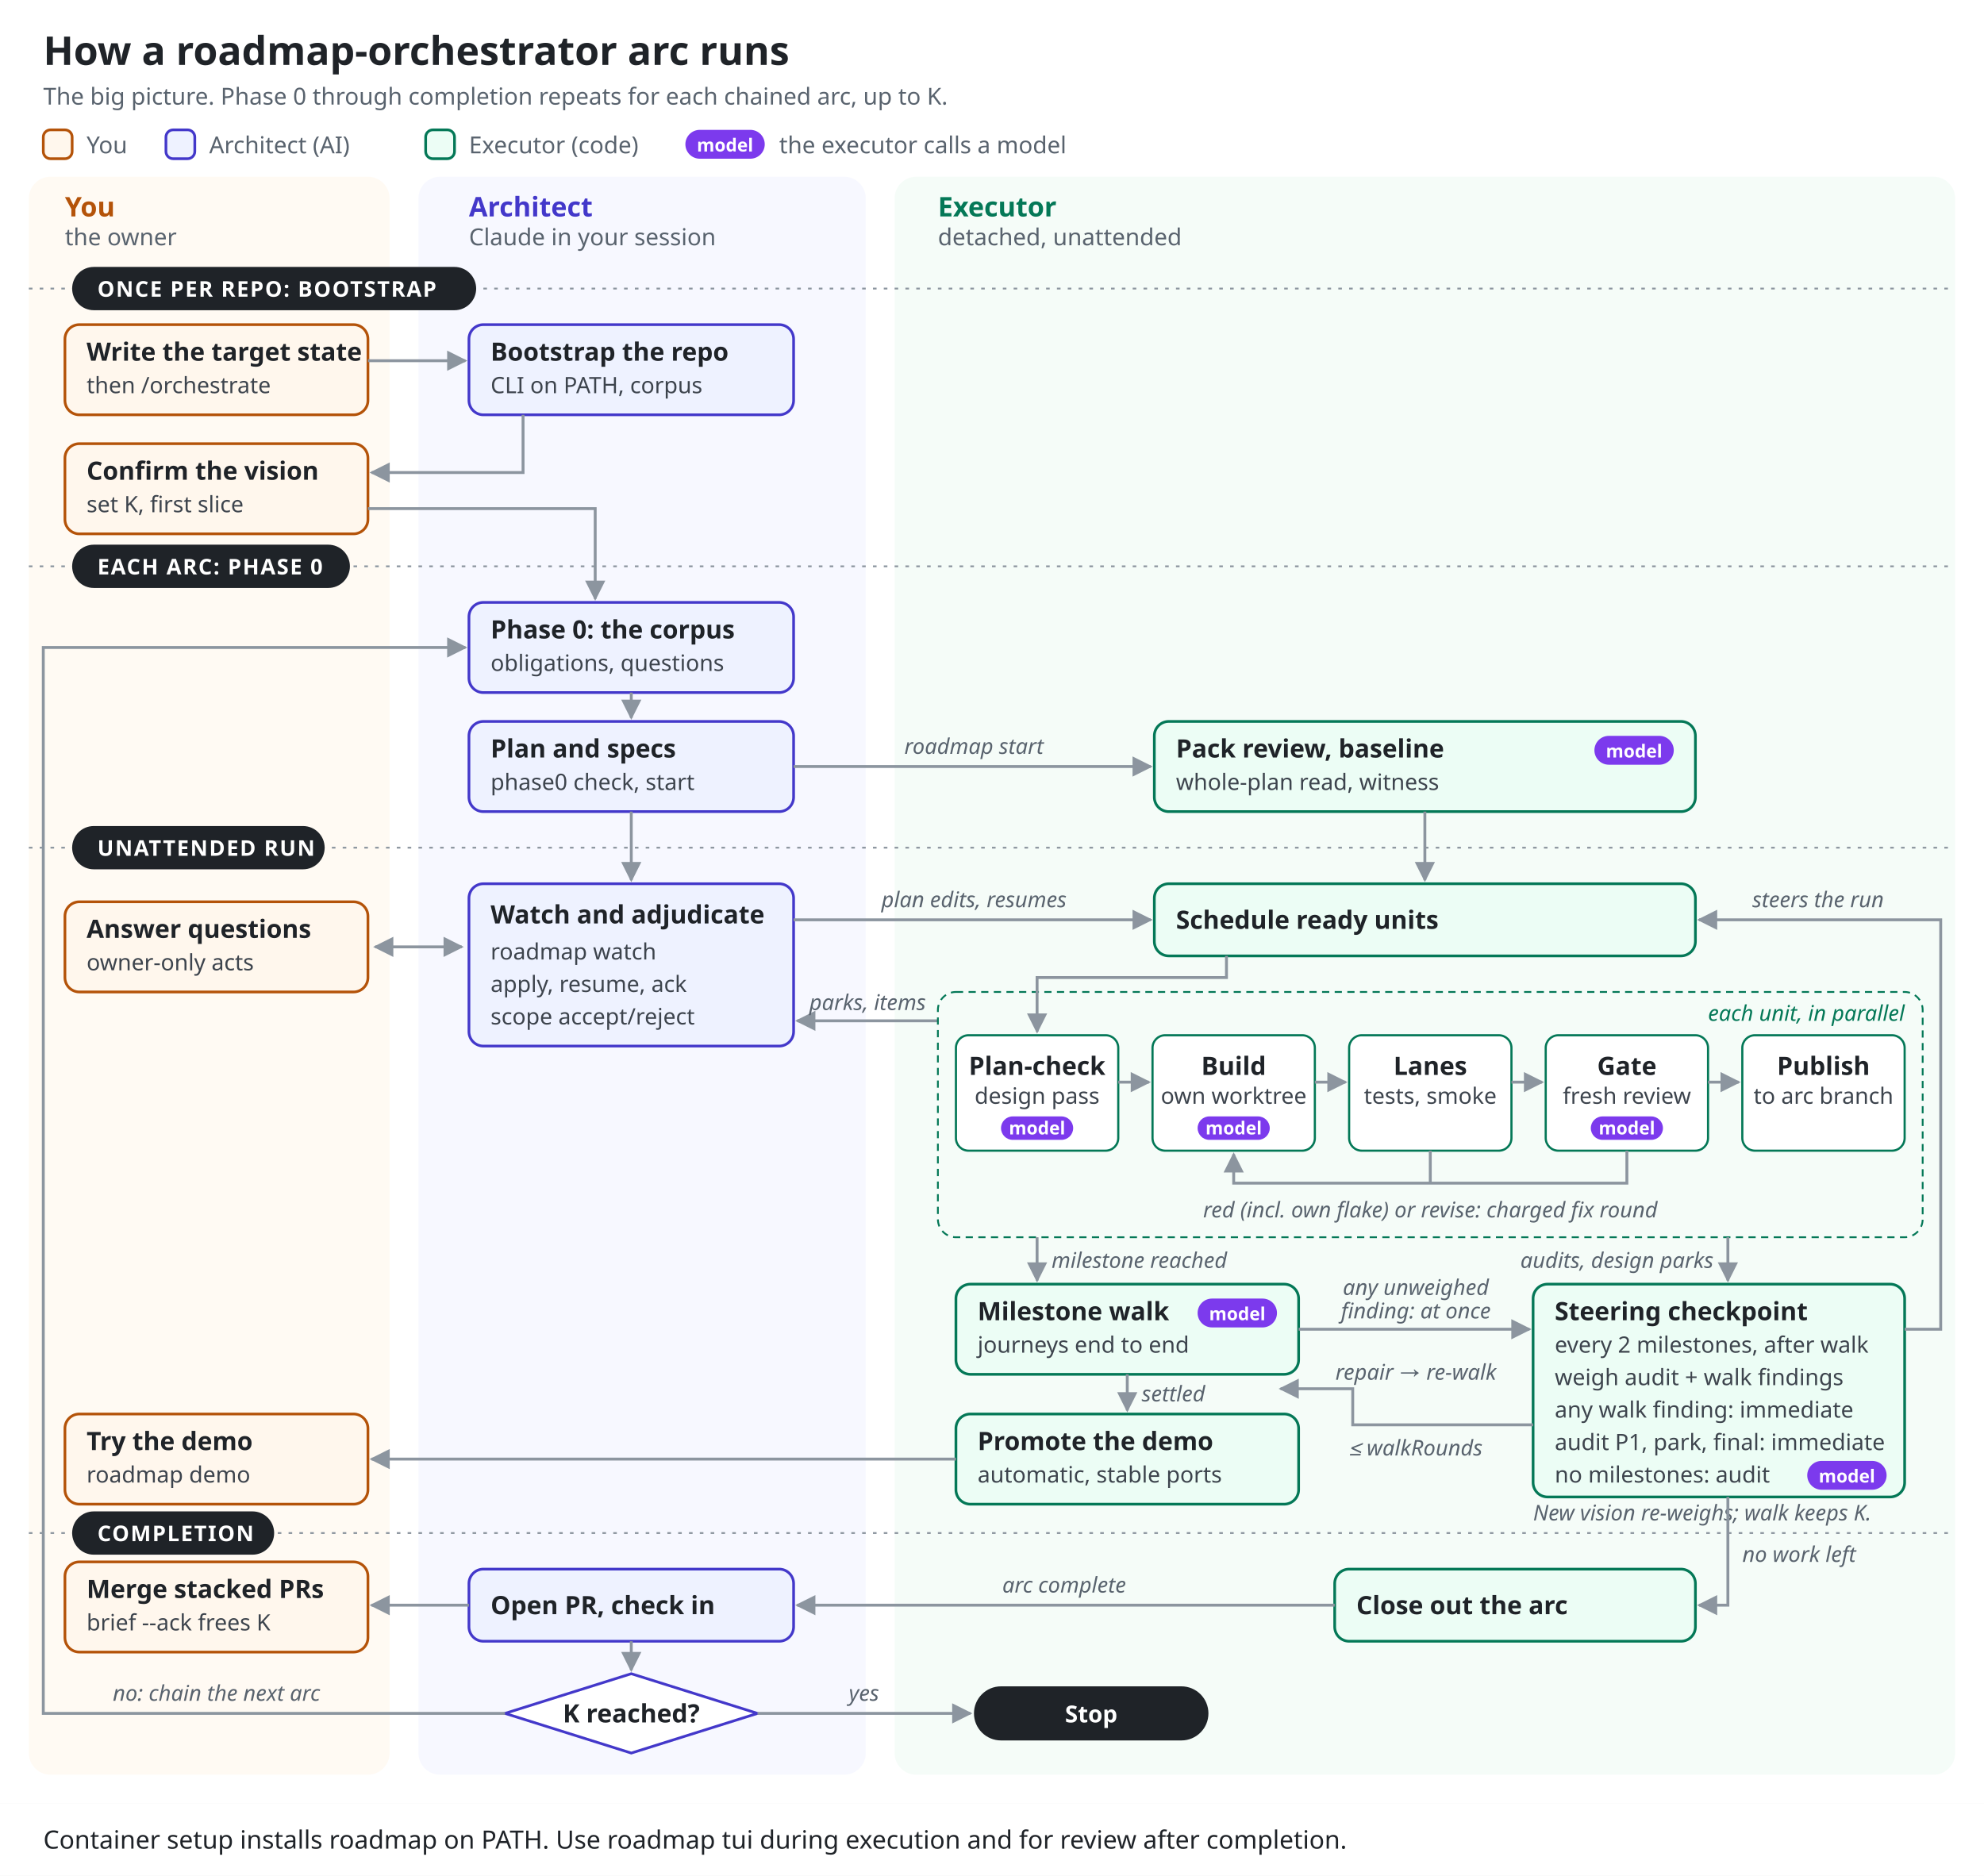
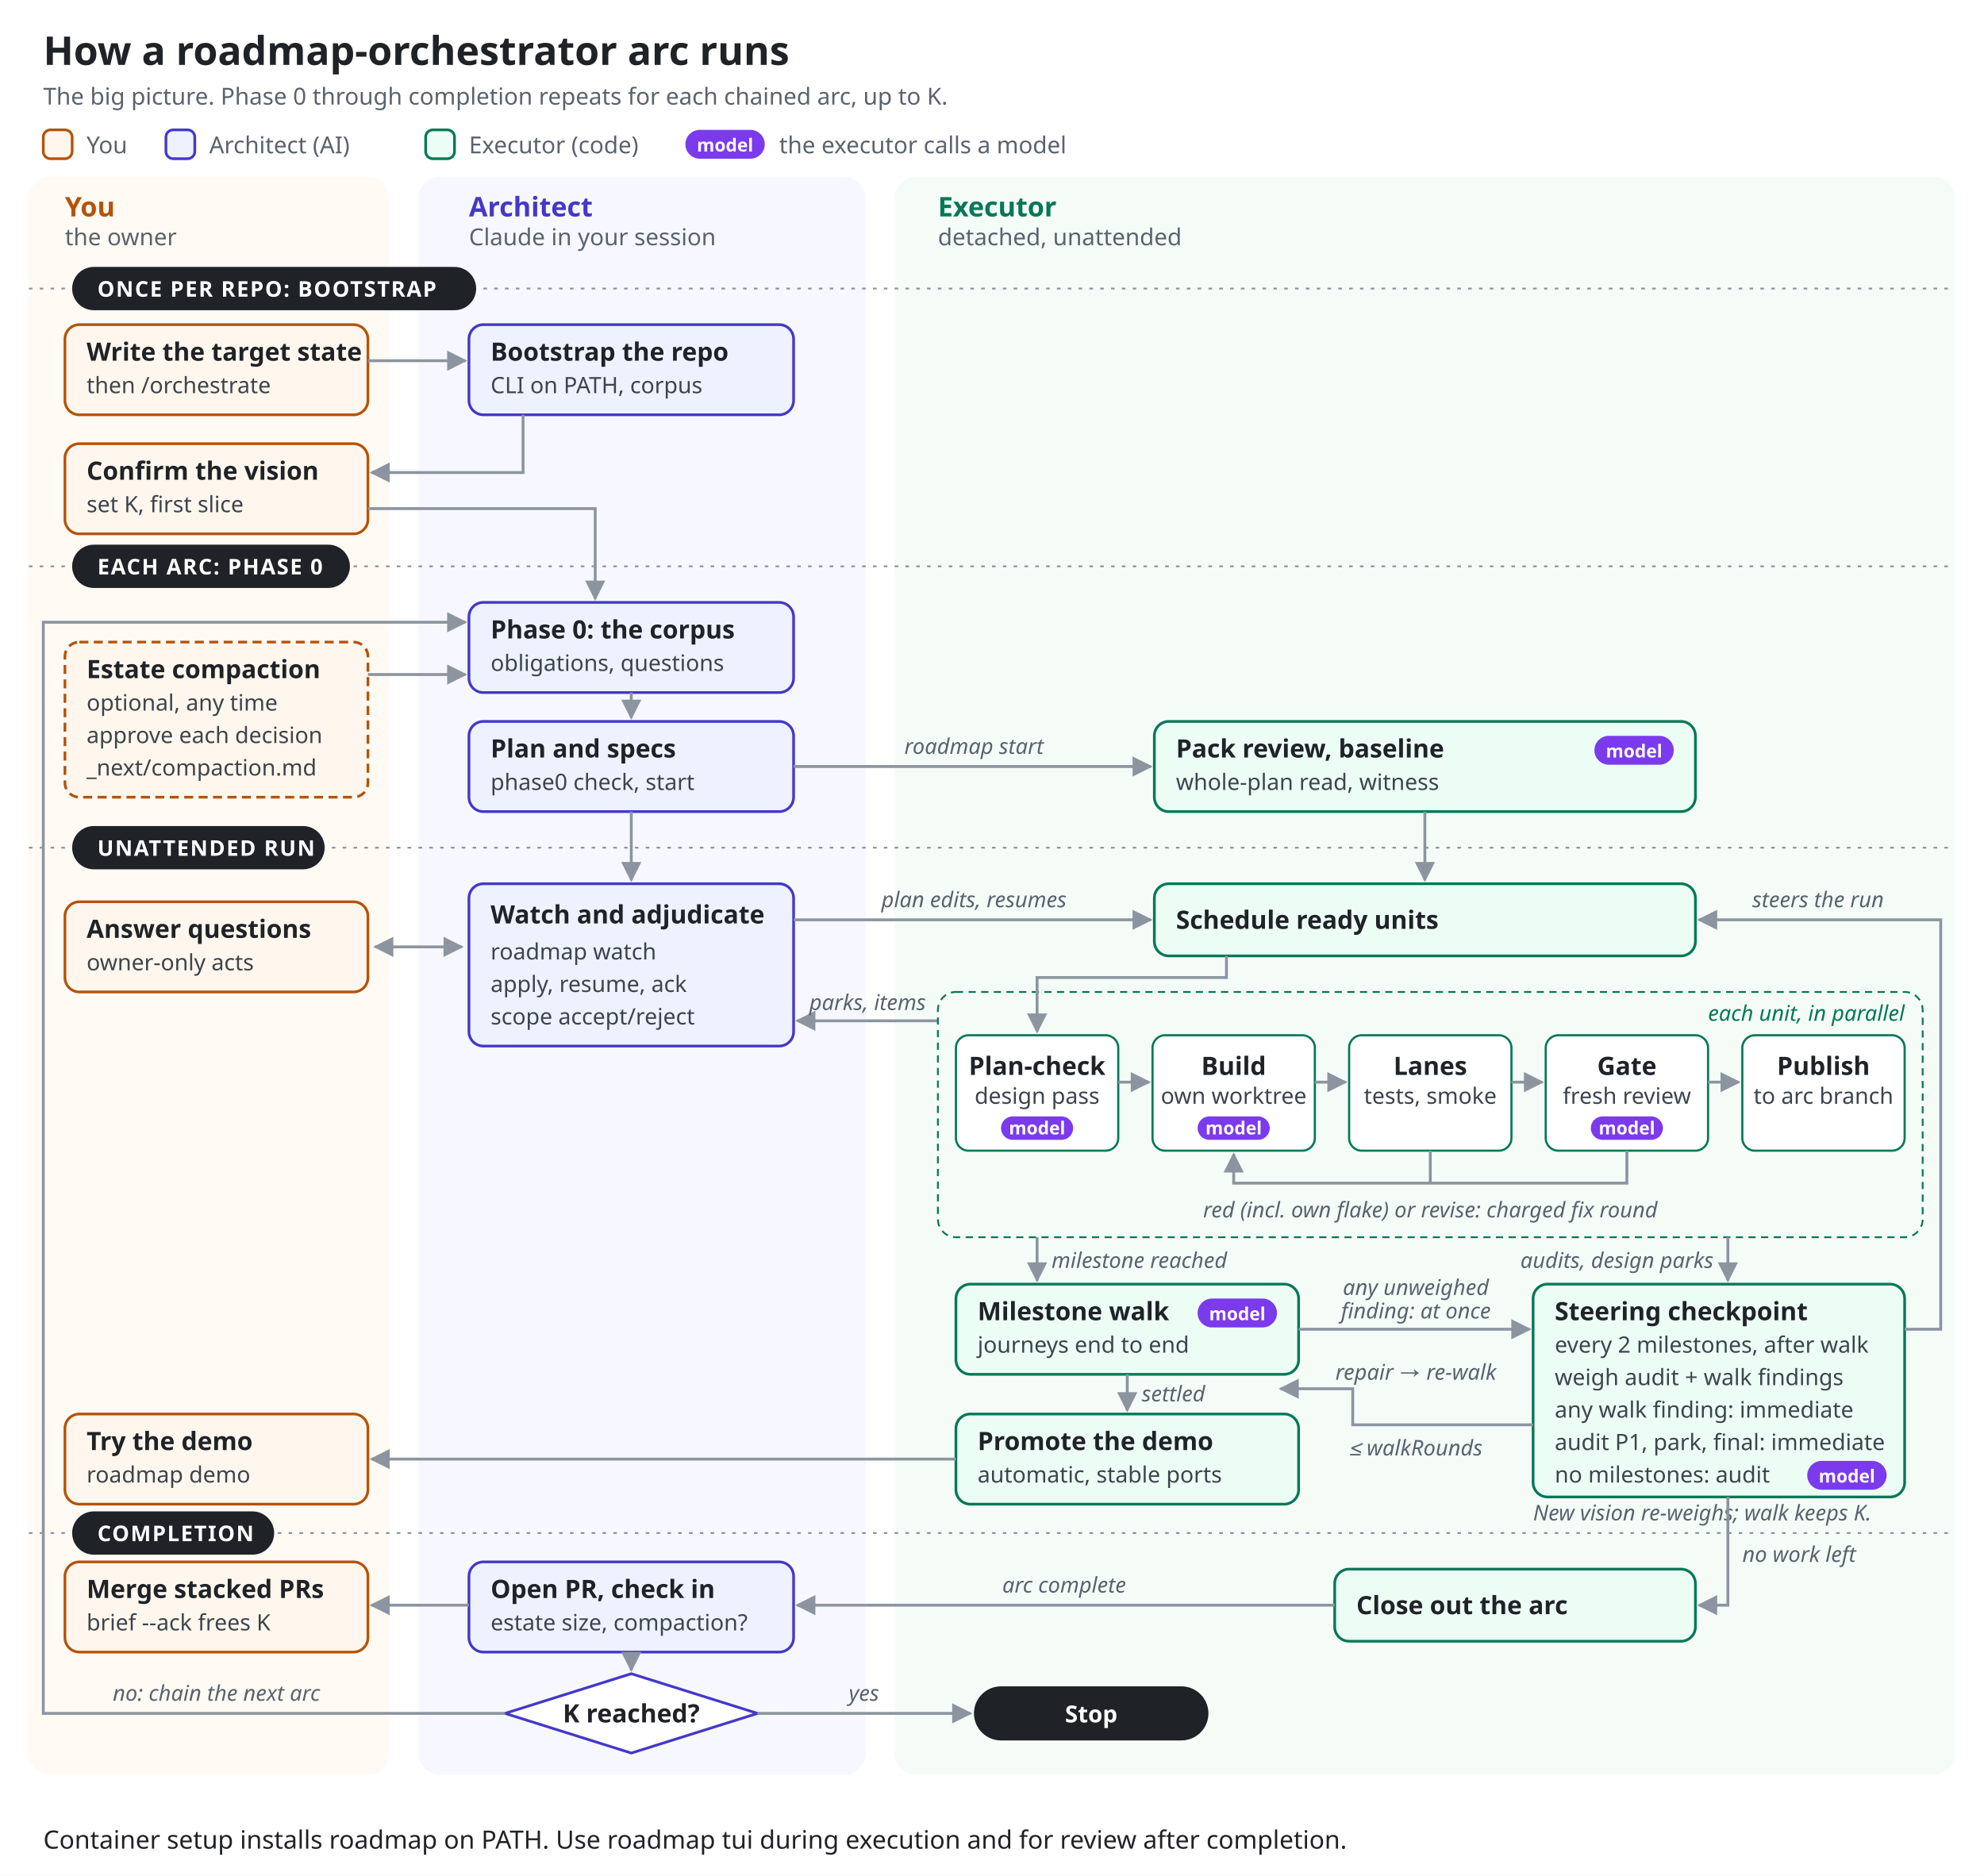
<svg xmlns="http://www.w3.org/2000/svg" width="1100" height="1040" viewBox="0 0 1100 1040" role="img" aria-labelledby="title desc">
  <style>
text { font-family: -apple-system, BlinkMacSystemFont, "Segoe UI", "Noto Sans", Helvetica, Arial, "DejaVu Sans", sans-serif; fill: #1f2328; }
.h1 { font-size: 22px; font-weight: 700; }
.sub, .lg, .ls { font-size: 13px; fill: #59636e; }
.lt { font-size: 15px; font-weight: 700; }
.lt.ow { fill: #b45309; } .lt.ar { fill: #4338ca; } .lt.ex { fill: #047857; }
.lane.ow { fill: #fffaf3; } .lane.ar { fill: #f7f8ff; } .lane.ex { fill: #f5fcf8; }
.box { stroke-width: 1.5; }
.box.ow { fill: #fff7ed; stroke: #b45309; }
.box.ar { fill: #eef2ff; stroke: #4338ca; }
.box.ex { fill: #ecfdf5; stroke: #047857; }
.box.step { fill: #ffffff; stroke: #047857; stroke-width: 1.2; }
.group { fill: none; stroke: #047857; stroke-width: 1; stroke-dasharray: 4 3; }
.gl { font-size: 12px; fill: #047857; font-style: italic; }
.t { font-size: 14px; font-weight: 600; }
.b { font-size: 12.5px; fill: #3d444d; }
.chip { fill: #7c3aed; }
.chipt { font-size: 10px; font-weight: 600; fill: #ffffff; }
.arr { fill: none; stroke: #8c959f; stroke-width: 1.6; }
.ah { fill: #8c959f; }
.al { font-size: 12px; fill: #59636e; font-style: italic; }
.band { stroke: #8c959f; stroke-width: 1; stroke-dasharray: 2 4; }
.pill { fill: #1f2328; }
.bandt { font-size: 12px; font-weight: 700; fill: #ffffff; letter-spacing: 0.06em; }
.term { fill: #1f2328; }
.termt { font-size: 13px; font-weight: 600; fill: #ffffff; }
.dia { fill: #ffffff; stroke: #4338ca; stroke-width: 1.5; }
</style>
  <defs>
    <marker id="ah" viewBox="0 0 10 10" refX="9" refY="5" markerWidth="7" markerHeight="7" orient="auto-start-reverse">
      <path class="ah" d="M0 0 L10 5 L0 10 z" />
    </marker>
  </defs>
  <rect width="1100" height="1000" fill="#ffffff" />
  <text class="h1" x="24" y="36">How a roadmap-orchestrator arc runs</text>
  <text class="sub" x="24" y="58">The big picture. Phase 0 through completion repeats for each chained arc, up to K.</text>
  <rect class="box ow" x="24" y="72" width="16" height="16" rx="4" />
  <text class="lg" x="48" y="85">You</text>
  <rect class="box ar" x="92" y="72" width="16" height="16" rx="4" />
  <text class="lg" x="116" y="85">Architect (AI)</text>
  <rect class="box ex" x="236" y="72" width="16" height="16" rx="4" />
  <text class="lg" x="260" y="85">Executor (code)</text>
  <rect class="chip" x="380" y="72" width="44" height="16" rx="8" />
  <text class="chipt" x="402" y="84" text-anchor="middle">model</text>
  <text class="lg" x="432" y="85">the executor calls a model</text>
  <rect class="lane ow" x="16" y="98" width="200" height="886" rx="12" />
  <text class="lt ow" x="36" y="120">You</text>
  <text class="ls" x="36" y="136">the owner</text>
  <rect class="lane ar" x="232" y="98" width="248" height="886" rx="12" />
  <text class="lt ar" x="260" y="120">Architect</text>
  <text class="ls" x="260" y="136">Claude in your session</text>
  <rect class="lane ex" x="496" y="98" width="588" height="886" rx="12" />
  <text class="lt ex" x="520" y="120">Executor</text>
  <text class="ls" x="520" y="136">detached, unattended</text>
  <line class="band" x1="16" y1="160" x2="1084" y2="160" />
  <rect class="pill" x="40" y="148" width="224" height="24" rx="12" />
  <text class="bandt" x="54" y="164.5">ONCE PER REPO: BOOTSTRAP</text>
  <line class="band" x1="16" y1="314" x2="1084" y2="314" />
  <rect class="pill" x="40" y="302" width="154" height="24" rx="12" />
  <text class="bandt" x="54" y="318.5">EACH ARC: PHASE 0</text>
  <line class="band" x1="16" y1="470" x2="1084" y2="470" />
  <rect class="pill" x="40" y="458" width="140" height="24" rx="12" />
  <text class="bandt" x="54" y="474.5">UNATTENDED RUN</text>
  <line class="band" x1="16" y1="850" x2="1084" y2="850" />
  <rect class="pill" x="40" y="838" width="112" height="24" rx="12" />
  <text class="bandt" x="54" y="854.5">COMPLETION</text>
  <rect class="box ow" x="36" y="180" width="168" height="50" rx="8" />
  <text class="t" x="48" y="200">Write the target state</text>
  <text class="b" x="48" y="218">then /orchestrate</text>
  <rect class="box ar" x="260" y="180" width="180" height="50" rx="8" />
  <text class="t" x="272" y="200">Bootstrap the repo</text>
  <text class="b" x="272" y="218">CLI on PATH, corpus</text>
  <path class="arr" d="M204 200 H258" marker-end="url(#ah)" />
  <rect class="box ow" x="36" y="246" width="168" height="50" rx="8" />
  <text class="t" x="48" y="266">Confirm the vision</text>
  <text class="b" x="48" y="284">set K, first slice</text>
  <path class="arr" d="M290 230 V262 H206" marker-end="url(#ah)" />
  <path class="arr" d="M204 282 H330 V332" marker-end="url(#ah)" />
  <rect class="box ar" x="260" y="334" width="180" height="50" rx="8" />
  <text class="t" x="272" y="354">Phase 0: the corpus</text>
  <text class="b" x="272" y="372">obligations, questions</text>
  <rect class="box ar" x="260" y="400" width="180" height="50" rx="8" />
  <text class="t" x="272" y="420">Plan and specs</text>
  <text class="b" x="272" y="438">phase0 check, start</text>
  <path class="arr" d="M350 384 V398" marker-end="url(#ah)" />
+   <rect class="box ow" x="36" y="356" width="168" height="86" rx="8" stroke-dasharray="5 3" />
+   <text class="t" x="48" y="376">Estate compaction</text>
+   <text class="b" x="48" y="394">optional, any time</text>
+   <text class="b" x="48" y="412">approve each decision</text>
+   <text class="b" x="48" y="430">_next/compaction.md</text>
+   <path class="arr" d="M204 374 H258" marker-end="url(#ah)" />
  <rect class="box ex" x="640" y="400" width="300" height="50" rx="8" />
  <text class="t" x="652" y="420">Pack review, baseline</text>
  <text class="b" x="652" y="438">whole-plan read, witness</text>
  <rect class="chip" x="884" y="408" width="44" height="16" rx="8" />
  <text class="chipt" x="906" y="420" text-anchor="middle">model</text>
  <path class="arr" d="M440 425 H638" marker-end="url(#ah)" />
  <text class="al" x="540" y="418" text-anchor="middle">roadmap start</text>
  <rect class="box ar" x="260" y="490" width="180" height="90" rx="8" />
  <text class="t" x="272" y="512">Watch and adjudicate</text>
  <text class="b" x="272" y="532">roadmap watch</text>
  <text class="b" x="272" y="550">apply, resume, ack</text>
  <text class="b" x="272" y="568">scope accept/reject</text>
  <path class="arr" d="M350 450 V488" marker-end="url(#ah)" />
  <rect class="box ow" x="36" y="500" width="168" height="50" rx="8" />
  <text class="t" x="48" y="520">Answer questions</text>
  <text class="b" x="48" y="538">owner-only acts</text>
  <path class="arr" d="M208 525 H256" marker-start="url(#ah)" marker-end="url(#ah)" />
  <rect class="box ex" x="640" y="490" width="300" height="40" rx="8" />
  <text class="t" x="652" y="515">Schedule ready units</text>
  <path class="arr" d="M790 450 V488" marker-end="url(#ah)" />
  <path class="arr" d="M440 510 H638" marker-end="url(#ah)" />
  <text class="al" x="540" y="503" text-anchor="middle">plan edits, resumes</text>
  <path class="arr" d="M520 566 H442" marker-end="url(#ah)" />
  <text class="al" x="481" y="560" text-anchor="middle">parks, items</text>
  <rect class="group" x="520" y="550" width="546" height="136" rx="10" />
  <text class="gl" x="1056" y="566" text-anchor="end">each unit, in parallel</text>
  <path class="arr" d="M680 530 V542 H575 V572" marker-end="url(#ah)" />
  <rect class="box step" x="530" y="574" width="90" height="64" rx="7" />
  <text class="t" x="575" y="596" text-anchor="middle">Plan-check</text>
  <text class="b" x="575" y="612" text-anchor="middle">design pass</text>
  <rect class="chip" x="555" y="619" width="40" height="13" rx="6.5" />
  <text class="chipt" x="575" y="629" text-anchor="middle">model</text>
  <rect class="box step" x="639" y="574" width="90" height="64" rx="7" />
  <text class="t" x="684" y="596" text-anchor="middle">Build</text>
  <text class="b" x="684" y="612" text-anchor="middle">own worktree</text>
  <rect class="chip" x="664" y="619" width="40" height="13" rx="6.5" />
  <text class="chipt" x="684" y="629" text-anchor="middle">model</text>
  <rect class="box step" x="748" y="574" width="90" height="64" rx="7" />
  <text class="t" x="793" y="596" text-anchor="middle">Lanes</text>
  <text class="b" x="793" y="612" text-anchor="middle">tests, smoke</text>
  <rect class="box step" x="857" y="574" width="90" height="64" rx="7" />
  <text class="t" x="902" y="596" text-anchor="middle">Gate</text>
  <text class="b" x="902" y="612" text-anchor="middle">fresh review</text>
  <rect class="chip" x="882" y="619" width="40" height="13" rx="6.5" />
  <text class="chipt" x="902" y="629" text-anchor="middle">model</text>
  <rect class="box step" x="966" y="574" width="90" height="64" rx="7" />
  <text class="t" x="1011" y="596" text-anchor="middle">Publish</text>
  <text class="b" x="1011" y="612" text-anchor="middle">to arc branch</text>
  <path class="arr" d="M620 600 H637" marker-end="url(#ah)" />
  <path class="arr" d="M729 600 H746" marker-end="url(#ah)" />
  <path class="arr" d="M838 600 H855" marker-end="url(#ah)" />
  <path class="arr" d="M947 600 H964" marker-end="url(#ah)" />
  <path class="arr" d="M902 638 V656 H684 V640" marker-end="url(#ah)" />
  <path class="arr" d="M793 638 V656" />
  <text class="al" x="793" y="675" text-anchor="middle">red (incl. own flake) or revise: charged fix round</text>
  <rect class="box ex" x="530" y="712" width="190" height="50" rx="8" />
  <text class="t" x="542" y="732">Milestone walk</text>
  <text class="b" x="542" y="750">journeys end to end</text>
  <rect class="chip" x="664" y="720" width="44" height="16" rx="8" />
  <text class="chipt" x="686" y="732" text-anchor="middle">model</text>
  <path class="arr" d="M575 686 V710" marker-end="url(#ah)" />
  <text class="al" x="583" y="703">milestone reached</text>
  <rect class="box ex" x="850" y="712" width="206" height="118" rx="8" />
  <text class="t" x="862" y="732">Steering checkpoint</text>
  <text class="b" x="862" y="750">every 2 milestones, after walk</text>
  <text class="b" x="862" y="768">weigh audit + walk findings</text>
  <text class="b" x="862" y="786">any walk finding: immediate</text>
  <text class="b" x="862" y="804">audit P1, park, final: immediate</text>
  <text class="b" x="862" y="822">no milestones: audit</text>
  <rect class="chip" x="1002" y="810" width="44" height="16" rx="8" />
  <text class="chipt" x="1024" y="822" text-anchor="middle">model</text>
  <path class="arr" d="M958 686 V710" marker-end="url(#ah)" />
  <text class="al" x="950" y="703" text-anchor="end">audits, design parks</text>
  <path class="arr" d="M720 737 H848" marker-end="url(#ah)" />
  <text class="al" x="785" y="718" text-anchor="middle">any unweighed</text>
  <text class="al" x="785" y="731" text-anchor="middle">finding: at once</text>
  <path class="arr" d="M850 790 H750 V770 H710" marker-end="url(#ah)" />
  <text class="al" x="785" y="765" text-anchor="middle">repair → re-walk</text>
  <text class="al" x="785" y="807" text-anchor="middle">≤ walkRounds</text>
  <text class="al" x="850" y="843">New vision re-weighs; walk keeps K.</text>
  <path class="arr" d="M1056 737 H1076 V510 H942" marker-end="url(#ah)" />
  <text class="al" x="1008" y="503" text-anchor="middle">steers the run</text>
  <rect class="box ex" x="530" y="784" width="190" height="50" rx="8" />
  <text class="t" x="542" y="804">Promote the demo</text>
  <text class="b" x="542" y="822">automatic, stable ports</text>
  <path class="arr" d="M625 762 V782" marker-end="url(#ah)" />
  <text class="al" x="633" y="777">settled</text>
  <rect class="box ow" x="36" y="784" width="168" height="50" rx="8" />
  <text class="t" x="48" y="804">Try the demo</text>
  <text class="b" x="48" y="822">roadmap demo</text>
  <path class="arr" d="M530 809 H206" marker-end="url(#ah)" />
  <rect class="box ex" x="740" y="870" width="200" height="40" rx="8" />
  <text class="t" x="752" y="895">Close out the arc</text>
  <path class="arr" d="M958 830 V890 H942" marker-end="url(#ah)" />
  <text class="al" x="966" y="866">no work left</text>
-   <rect class="box ar" x="260" y="870" width="180" height="40" rx="8" />
-   <text class="t" x="272" y="895">Open PR, check in</text>
+   <rect class="box ar" x="260" y="866" width="180" height="50" rx="8" />
+   <text class="t" x="272" y="886">Open PR, check in</text>
+   <text class="b" x="272" y="904">estate size, compaction?</text>
  <path class="arr" d="M740 890 H442" marker-end="url(#ah)" />
  <text class="al" x="590" y="883" text-anchor="middle">arc complete</text>
  <rect class="box ow" x="36" y="866" width="168" height="50" rx="8" />
  <text class="t" x="48" y="886">Merge stacked PRs</text>
  <text class="b" x="48" y="904">brief --ack frees K</text>
  <path class="arr" d="M260 890 H206" marker-end="url(#ah)" />
  <path class="dia" d="M350 928 L420 950 L350 972 L280 950 Z" />
  <text class="t" x="350" y="955" text-anchor="middle">K reached?</text>
-   <path class="arr" d="M350 910 V926" marker-end="url(#ah)" />
+   <path class="arr" d="M350 916 V926" marker-end="url(#ah)" />
  <rect class="term" x="540" y="935" width="130" height="30" rx="15" />
  <text class="termt" x="605" y="955" text-anchor="middle">Stop</text>
  <path class="arr" d="M420 950 H538" marker-end="url(#ah)" />
  <text class="al" x="479" y="943" text-anchor="middle">yes</text>
-   <path class="arr" d="M280 950 H24 V359 H258" marker-end="url(#ah)" />
+   <path class="arr" d="M280 950 H24 V345 H258" marker-end="url(#ah)" />
  <text class="al" x="120" y="943" text-anchor="middle">no: chain the next arc</text>
  <rect x="0" y="1000" width="1100" height="40" fill="#fff" />
  <text x="24" y="1025" font-size="14" fill="#59636e">Container setup installs roadmap on PATH. Use roadmap tui during execution and for review after completion.</text>
</svg>
